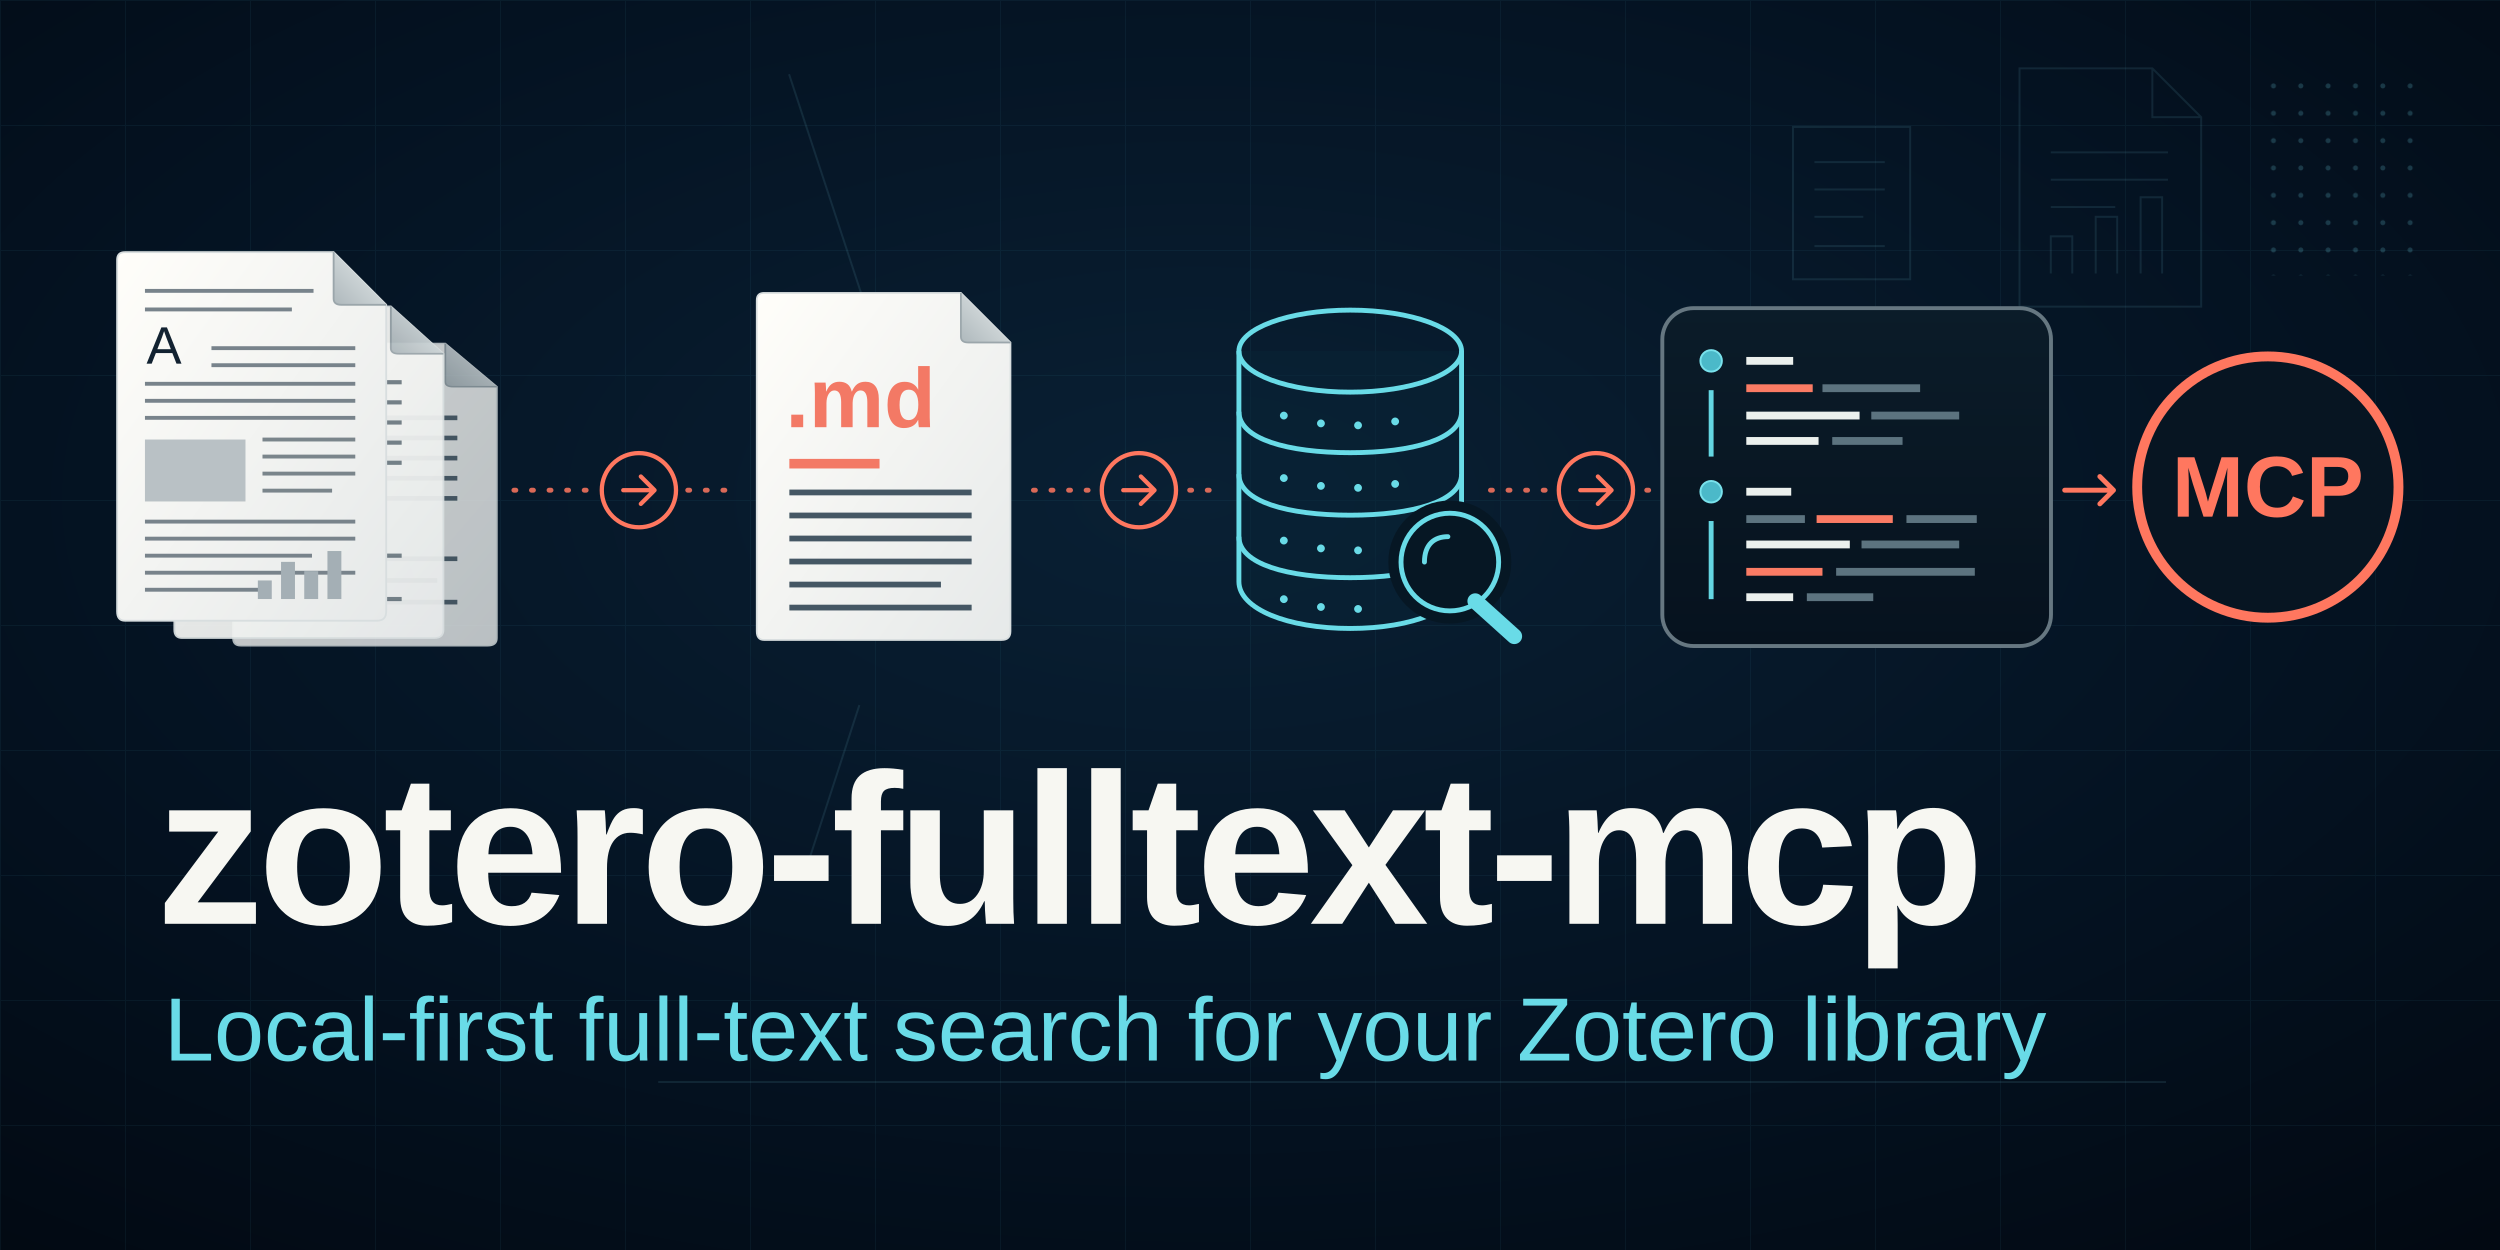
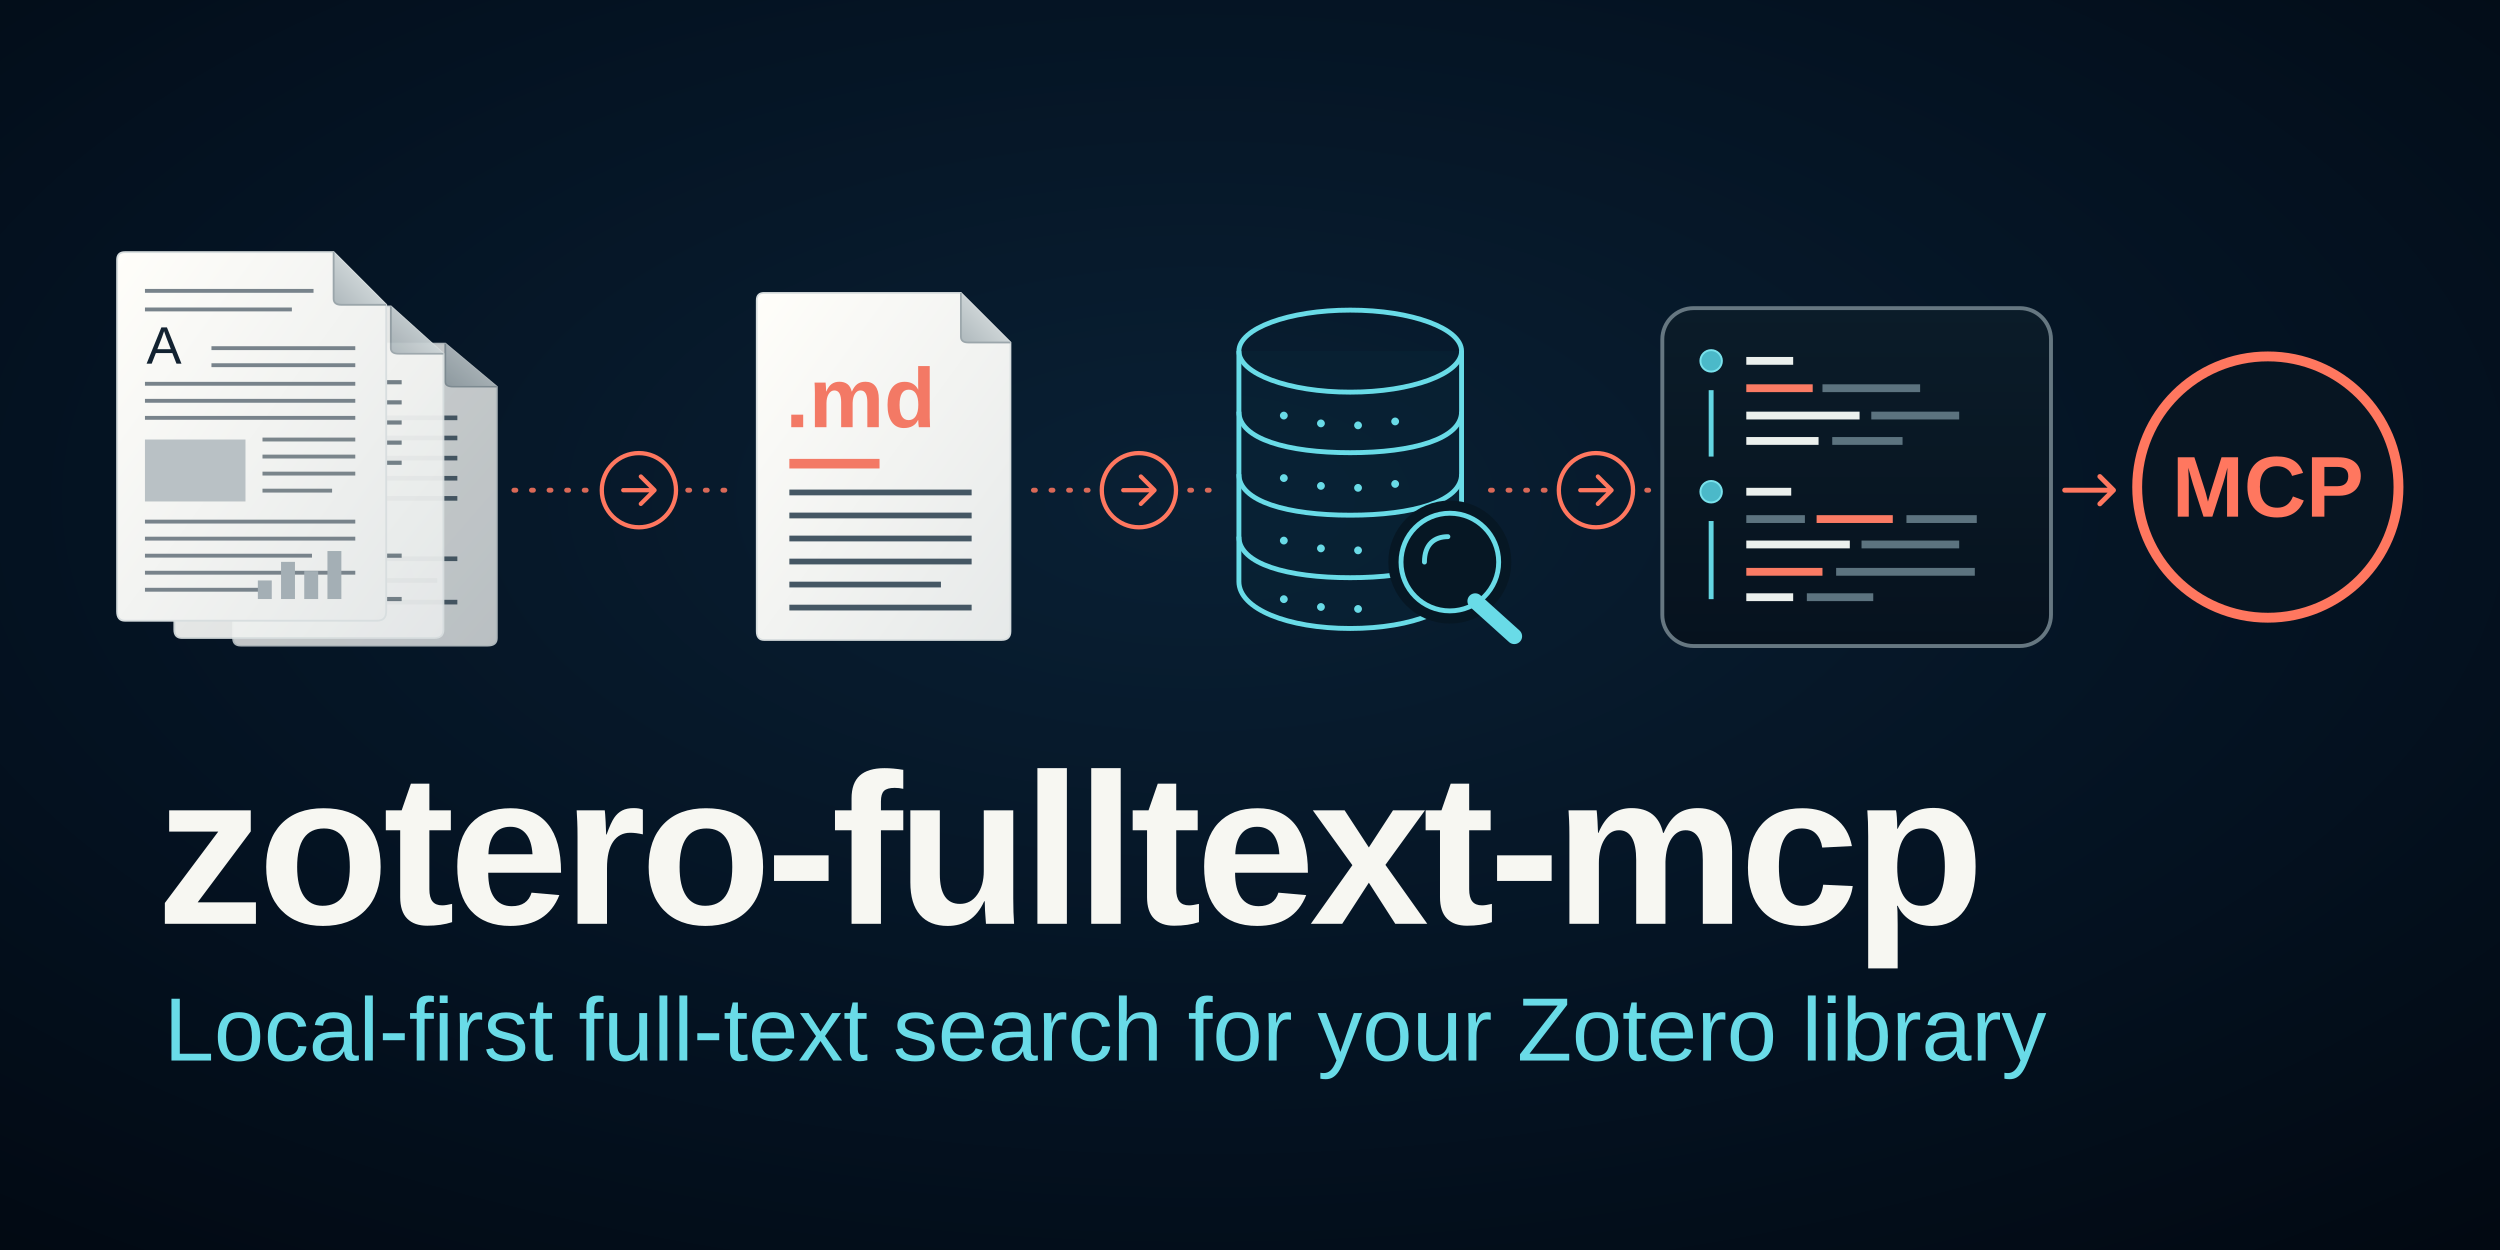
<svg xmlns="http://www.w3.org/2000/svg" width="1280" height="640" viewBox="0 0 1280 640" role="img" aria-labelledby="title description" version="1.1" id="svg55">
  <defs id="defs14">
    <radialGradient id="background" cx="48%" cy="40%" r="78%">
      <stop offset="0" stop-color="#092034" id="stop1" />
      <stop offset="0.6" stop-color="#041221" id="stop2" />
      <stop offset="1" stop-color="#020912" id="stop3" />
    </radialGradient>
    <linearGradient id="paper" x1="0" y1="0" x2="1" y2="1">
      <stop stop-color="#fffefa" id="stop4" />
      <stop offset="1" stop-color="#e6e9e9" id="stop5" />
    </linearGradient>
    <linearGradient id="fold" x1="0" y1="1" x2="1" y2="0">
      <stop stop-color="#aeb8bc" id="stop6" />
      <stop offset="1" stop-color="#e9eeee" id="stop7" />
    </linearGradient>
    <linearGradient id="panel" x1="864.969" y1="197.195" x2="864.969" y2="384.745" gradientTransform="scale(1.071714,0.9330845)" gradientUnits="userSpaceOnUse">
      <stop stop-color="#0b1c29" id="stop8" />
      <stop offset="1" stop-color="#06121e" id="stop9" />
    </linearGradient>
-     <pattern id="grid" width="64" height="64" patternUnits="userSpaceOnUse">
-       <path d="M64 0H0V64" fill="none" stroke="#4aa1b6" stroke-opacity="0.08" id="path9" />
-     </pattern>
-     <pattern id="dots" width="14" height="14" patternUnits="userSpaceOnUse">
-       <circle cx="2" cy="2" r="1.3" fill="#69c9d9" opacity="0.22" id="circle9" />
-     </pattern>
    <g id="sheet">
      <path d="M0 5Q0 0 5 0H140L174 34V232Q174 238 168 238H5Q0 238 0 232Z" fill="url(#paper)" stroke="#d8dedf" stroke-width="1.2" id="path10" />
      <path d="M140 0V30Q140 34 145 34H174" fill="url(#fold)" stroke="#9ba6ab" stroke-width="1.2" id="path11" />
    </g>
    <g id="paper-lines" fill="none" stroke="#78838b" stroke-width="2.5">
      <path d="M18 25H127M18 37H113M61 62H154M61 73H154M18 85H154M18 96H154M18 107H154" id="path12" />
      <path d="M18 174H154M18 185H154M18 196H126M18 207H154M18 218H99" id="path13" />
    </g>
    <g id="forward" fill="none" stroke="#ff775f" stroke-width="2.2" stroke-linecap="round" stroke-linejoin="round">
      <circle r="19" id="circle13" />
      <path d="M-8 0H8M1-7L8 0 1 7" id="path14" />
    </g>
  </defs>
  <g id="backdrop">
    <path fill="url(#background)" d="M0 0H1280V640H0Z" id="path15" />
-     <path fill="url(#grid)" d="M0 0H1280V640H0Z" id="path16" />
-     <path fill="url(#dots)" d="M1154 34H1245V141H1154Z" id="path17" />
-     <g fill="none" stroke="#5b9cac" stroke-width="1" opacity="0.16" id="g20">
-       <path d="M918 65H978V143H918ZM929 83H965M929 97H965M929 111H954M929 126H965" id="path18" />
-       <path d="M1034 35H1102L1127 60V157H1034ZM1102 35V60H1127M1050 78H1110M1050 92H1110M1050 106H1083M1050 140V121H1061V140M1073 140V111H1084V140M1096 140V101H1107V140" id="path19" />
-       <path d="M404 38L455 193M440 361L414 441M337 554H1109" id="path20" />
-     </g>
  </g>
  <g id="pipeline-connectors" stroke="#ff775f" fill="none" stroke-linecap="round" transform="translate(-68.88611,-16.02002)">
    <path d="m 332,267 h 39 m 50,0 h 24 m 153,0 h 28 m 52,0 h 13 m 141,0 h 28 m 52,0 h 8" stroke-width="2.5" stroke-dasharray="1, 8" opacity="0.85" id="path21" />
    <use href="#forward" transform="translate(396,267)" id="use21" />
    <use href="#forward" transform="translate(652,267)" id="use22" />
    <use href="#forward" transform="translate(886,267)" id="use23" />
    <path id="mcp-arrow" d="m 1126,267 h 25 m -7,-7 7,7 -7,7" stroke-width="2.5" stroke-linejoin="round" />
  </g>
  <g id="linked-pdfs" transform="matrix(0.7917974,0,0,0.7928891,6.123698,41.88165)">
    <g transform="translate(143,169)" opacity="0.8" id="g24">
      <use href="#sheet" transform="scale(0.98,0.82)" id="use24" />
      <path d="M 22,48 H 145 M 22,61 H 145 M 22,74 H 145 M 22,87 H 145 M 22,100 H 145 M 22,139 H 145 M 22,153 H 132 M 22,167 h 123" fill="none" stroke="#53636e" stroke-width="3" id="path24" />
    </g>
    <g transform="translate(105,145)" opacity="0.94" id="g25">
      <use href="#sheet" transform="scale(1,0.9)" id="use25" />
      <path d="M 22,49 H 147 M 22,62 H 147 M 22,75 H 147 M 22,88 H 147 M 22,101 H 147 M 22,161 H 147 M 22,175 H 136 M 22,189 h 125" fill="none" stroke="#6f7b83" stroke-width="2.7" id="path25" />
    </g>
    <g transform="translate(68,110)" id="g29">
      <use href="#sheet" id="use26" />
      <use href="#paper-lines" id="use27" />
      <text x="19" y="72" fill="#122231" font-family="Arial, sans-serif" font-size="34px" id="text27">A</text>
      <path d="m 18,121 h 65 v 40 H 18 Z" fill="#b9c1c5" id="path27" />
      <path d="m 94,121 h 60 m -60,11 h 60 m -60,11 h 60 m -60,11 h 45" fill="none" stroke="#7a858b" stroke-width="2.5" id="path28" />
      <path d="m 91,224 v -12 h 9 v 12 m 6,0 v -24 h 9 v 24 m 6,0 v -18 h 9 v 18 m 6,0 v -31 h 9 v 31" fill="#a4afb5" id="path29" />
    </g>
  </g>
  <g id="markdown-document" transform="matrix(0.9823754,0,0,0.9823754,387.4526,149.9719)">
    <use href="#sheet" transform="scale(0.76)" id="use29" />
    <text x="15" y="70" fill="#f37965" font-family="Arial, sans-serif" font-size="44px" font-weight="700" id="text29">.md</text>
    <path d="M 17,89 H 64" fill="none" stroke="#f37965" stroke-width="5" id="path30" />
    <path d="m 17,104 h 95 m -95,12 h 95 m -95,12 h 95 m -95,12 h 95 m -95,12 h 79 m -79,12 h 95" fill="none" stroke="#455764" stroke-width="3" id="path31" />
  </g>
  <g id="fulltext-index" fill="none" stroke="#69dbe7" stroke-width="2.5" transform="translate(-65.6821,-19.22403)">
    <path d="m 700,199 v 118 c 0,14 25,24 57,24 32,0 57,-10 57,-24 V 199" fill="#082536" fill-opacity="0.5" id="path32" />
    <ellipse cx="757" cy="199" rx="57" ry="21" id="ellipse32" />
    <path d="m 700,230 c 0,14 25,21 57,21 32,0 57,-7 57,-21 m -114,32 c 0,14 25,21 57,21 32,0 57,-7 57,-21 m -114,32 c 0,14 25,21 57,21 32,0 57,-7 57,-21" id="path33" />
    <g fill="#69dbe7" stroke="none" id="g46">
      <circle cx="723" cy="232" r="2" id="circle33" />
      <circle cx="742" cy="236" r="2" id="circle34" />
      <circle cx="761" cy="237" r="2" id="circle35" />
      <circle cx="780" cy="235" r="2" id="circle36" />
      <circle cx="723" cy="264" r="2" id="circle37" />
      <circle cx="742" cy="268" r="2" id="circle38" />
      <circle cx="761" cy="269" r="2" id="circle39" />
      <circle cx="780" cy="267" r="2" id="circle40" />
      <circle cx="723" cy="296" r="2" id="circle41" />
      <circle cx="742" cy="300" r="2" id="circle42" />
      <circle cx="761" cy="301" r="2" id="circle43" />
      <circle cx="723" cy="326" r="2" id="circle44" />
      <circle cx="742" cy="330" r="2" id="circle45" />
      <circle cx="761" cy="331" r="2" id="circle46" />
    </g>
    <g id="search-lens">
      <circle cx="808" cy="307" r="27" fill="#061724" stroke="#061724" stroke-width="9" id="circle47" />
      <circle cx="808" cy="307" r="25" id="circle48" />
      <path d="m 821,327 20,18" stroke-width="8" stroke-linecap="round" id="path48" />
      <path d="m 795,307 c 0,-9 5,-13 12,-13" stroke-linecap="round" id="path49" />
    </g>
  </g>
  <g id="search-results" transform="translate(-76.89612,-27.23404)">
    <rect x="928" y="185" width="199" height="173" rx="16" fill="url(#panel)" stroke="#667781" stroke-width="2" id="rect49" style="fill:url(#panel)" />
    <path d="m 953,227 v 34 m 0,33 v 40" stroke="#64d6e2" stroke-width="2.5" id="path50" />
    <g fill="#4bb9c9" stroke="#79e2ec" stroke-width="1" id="g51">
      <circle cx="953" cy="212" r="5.5" id="circle50" />
      <circle cx="953" cy="279" r="5.5" id="circle51" />
    </g>
    <g fill="none" stroke-width="4" id="g53">
      <path d="m 971,212 h 24 m -24,28 h 58 m -58,13 h 37 m -37,26 h 23 m -23,27 h 53 m -53,27 h 24" stroke="#ebf0ed" id="path51" />
      <path d="m 971,226 h 34 m 2,67 h 39 m -75,27 h 39" stroke="#fa7b64" id="path52" />
      <path d="m 1010,226 h 50 m -25,14 h 45 m -65,13 h 36 m -80,40 h 30 m 52,0 h 36 m -59,13 h 50 m -63,14 h 71 m -86,13 h 34" stroke="#5c737f" id="path53" />
    </g>
  </g>
  <g id="mcp-endpoint" transform="matrix(1.262146,0,0,1.262146,-371.1111,-87.61497)">
    <circle cx="1214" cy="267" r="53" fill="#071522" stroke="#ff775f" stroke-width="4" id="circle53" />
    <text x="1214" y="279" text-anchor="middle" fill="#ff775f" font-family="Arial, sans-serif" font-size="35px" font-weight="700" id="text53">MCP</text>
  </g>
  <g id="wordmark" font-family="Arial, Helvetica, sans-serif">
    <text x="80" y="473" fill="#f7f7f2" font-size="110" font-weight="700" letter-spacing="-3" id="text54">zotero-fulltext-mcp</text>
    <text x="84" y="543" fill="#69dbe7" font-size="46" font-weight="400" id="text55">Local-first full-text search for your Zotero library</text>
  </g>
</svg>
